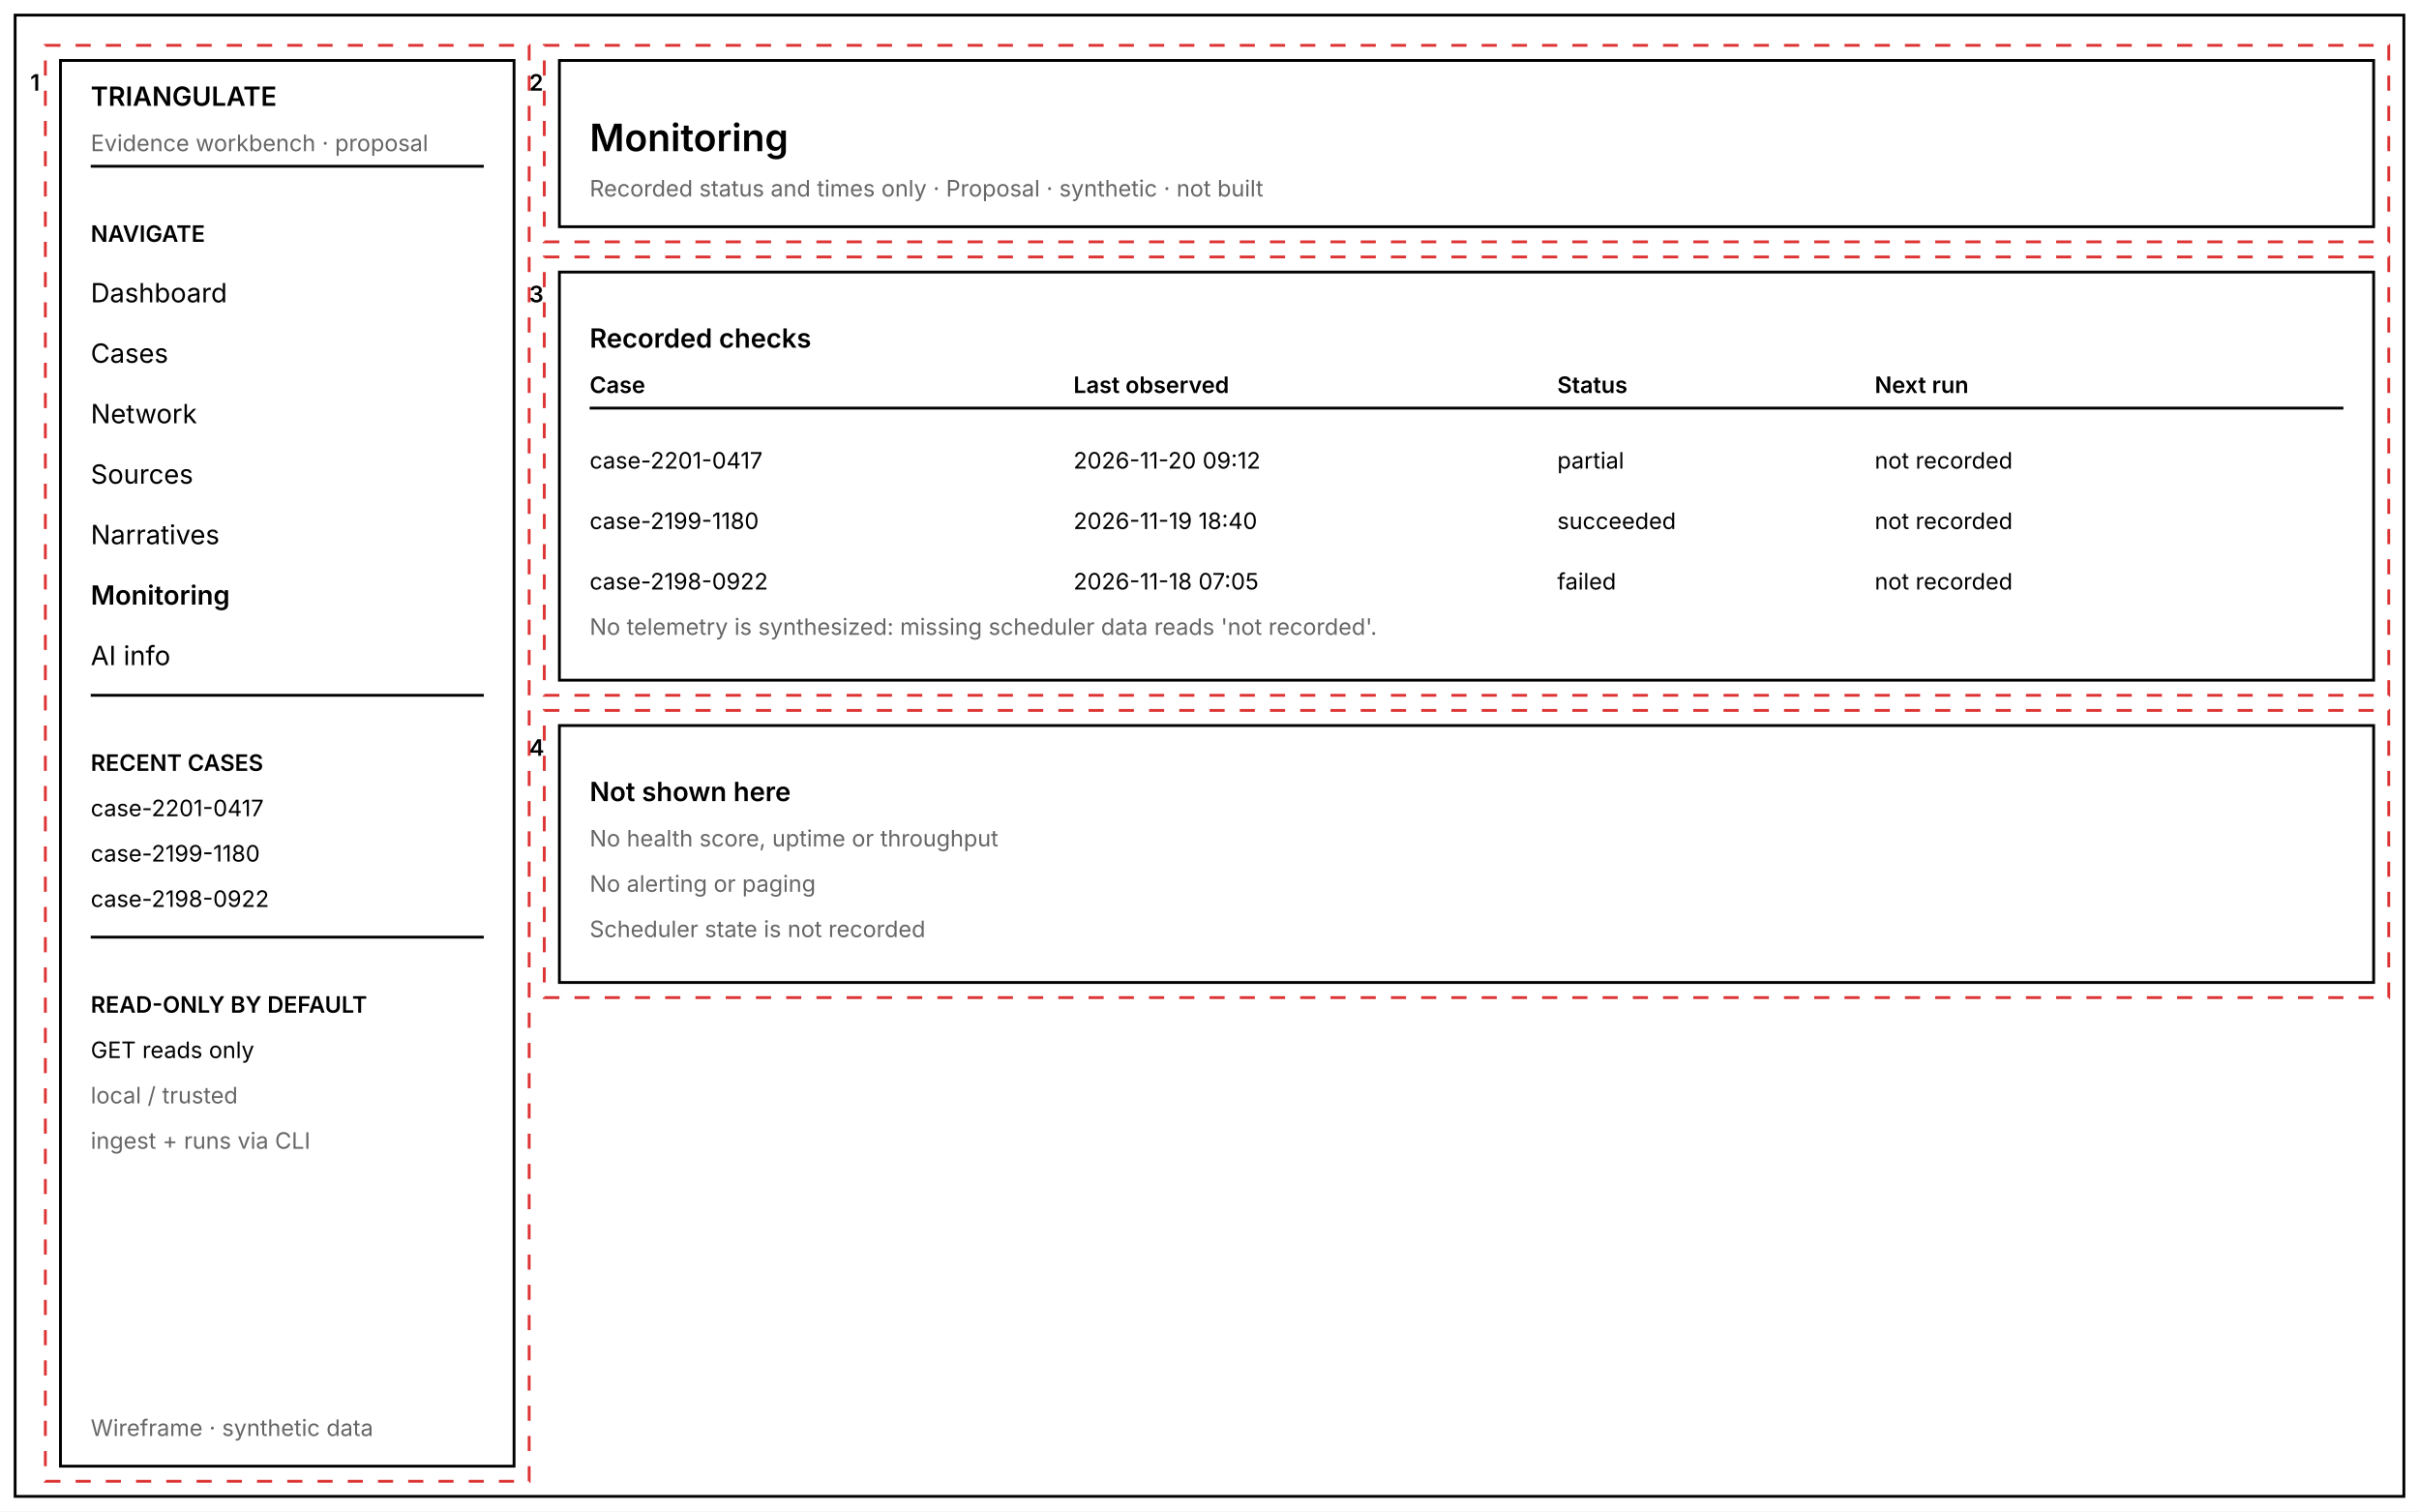
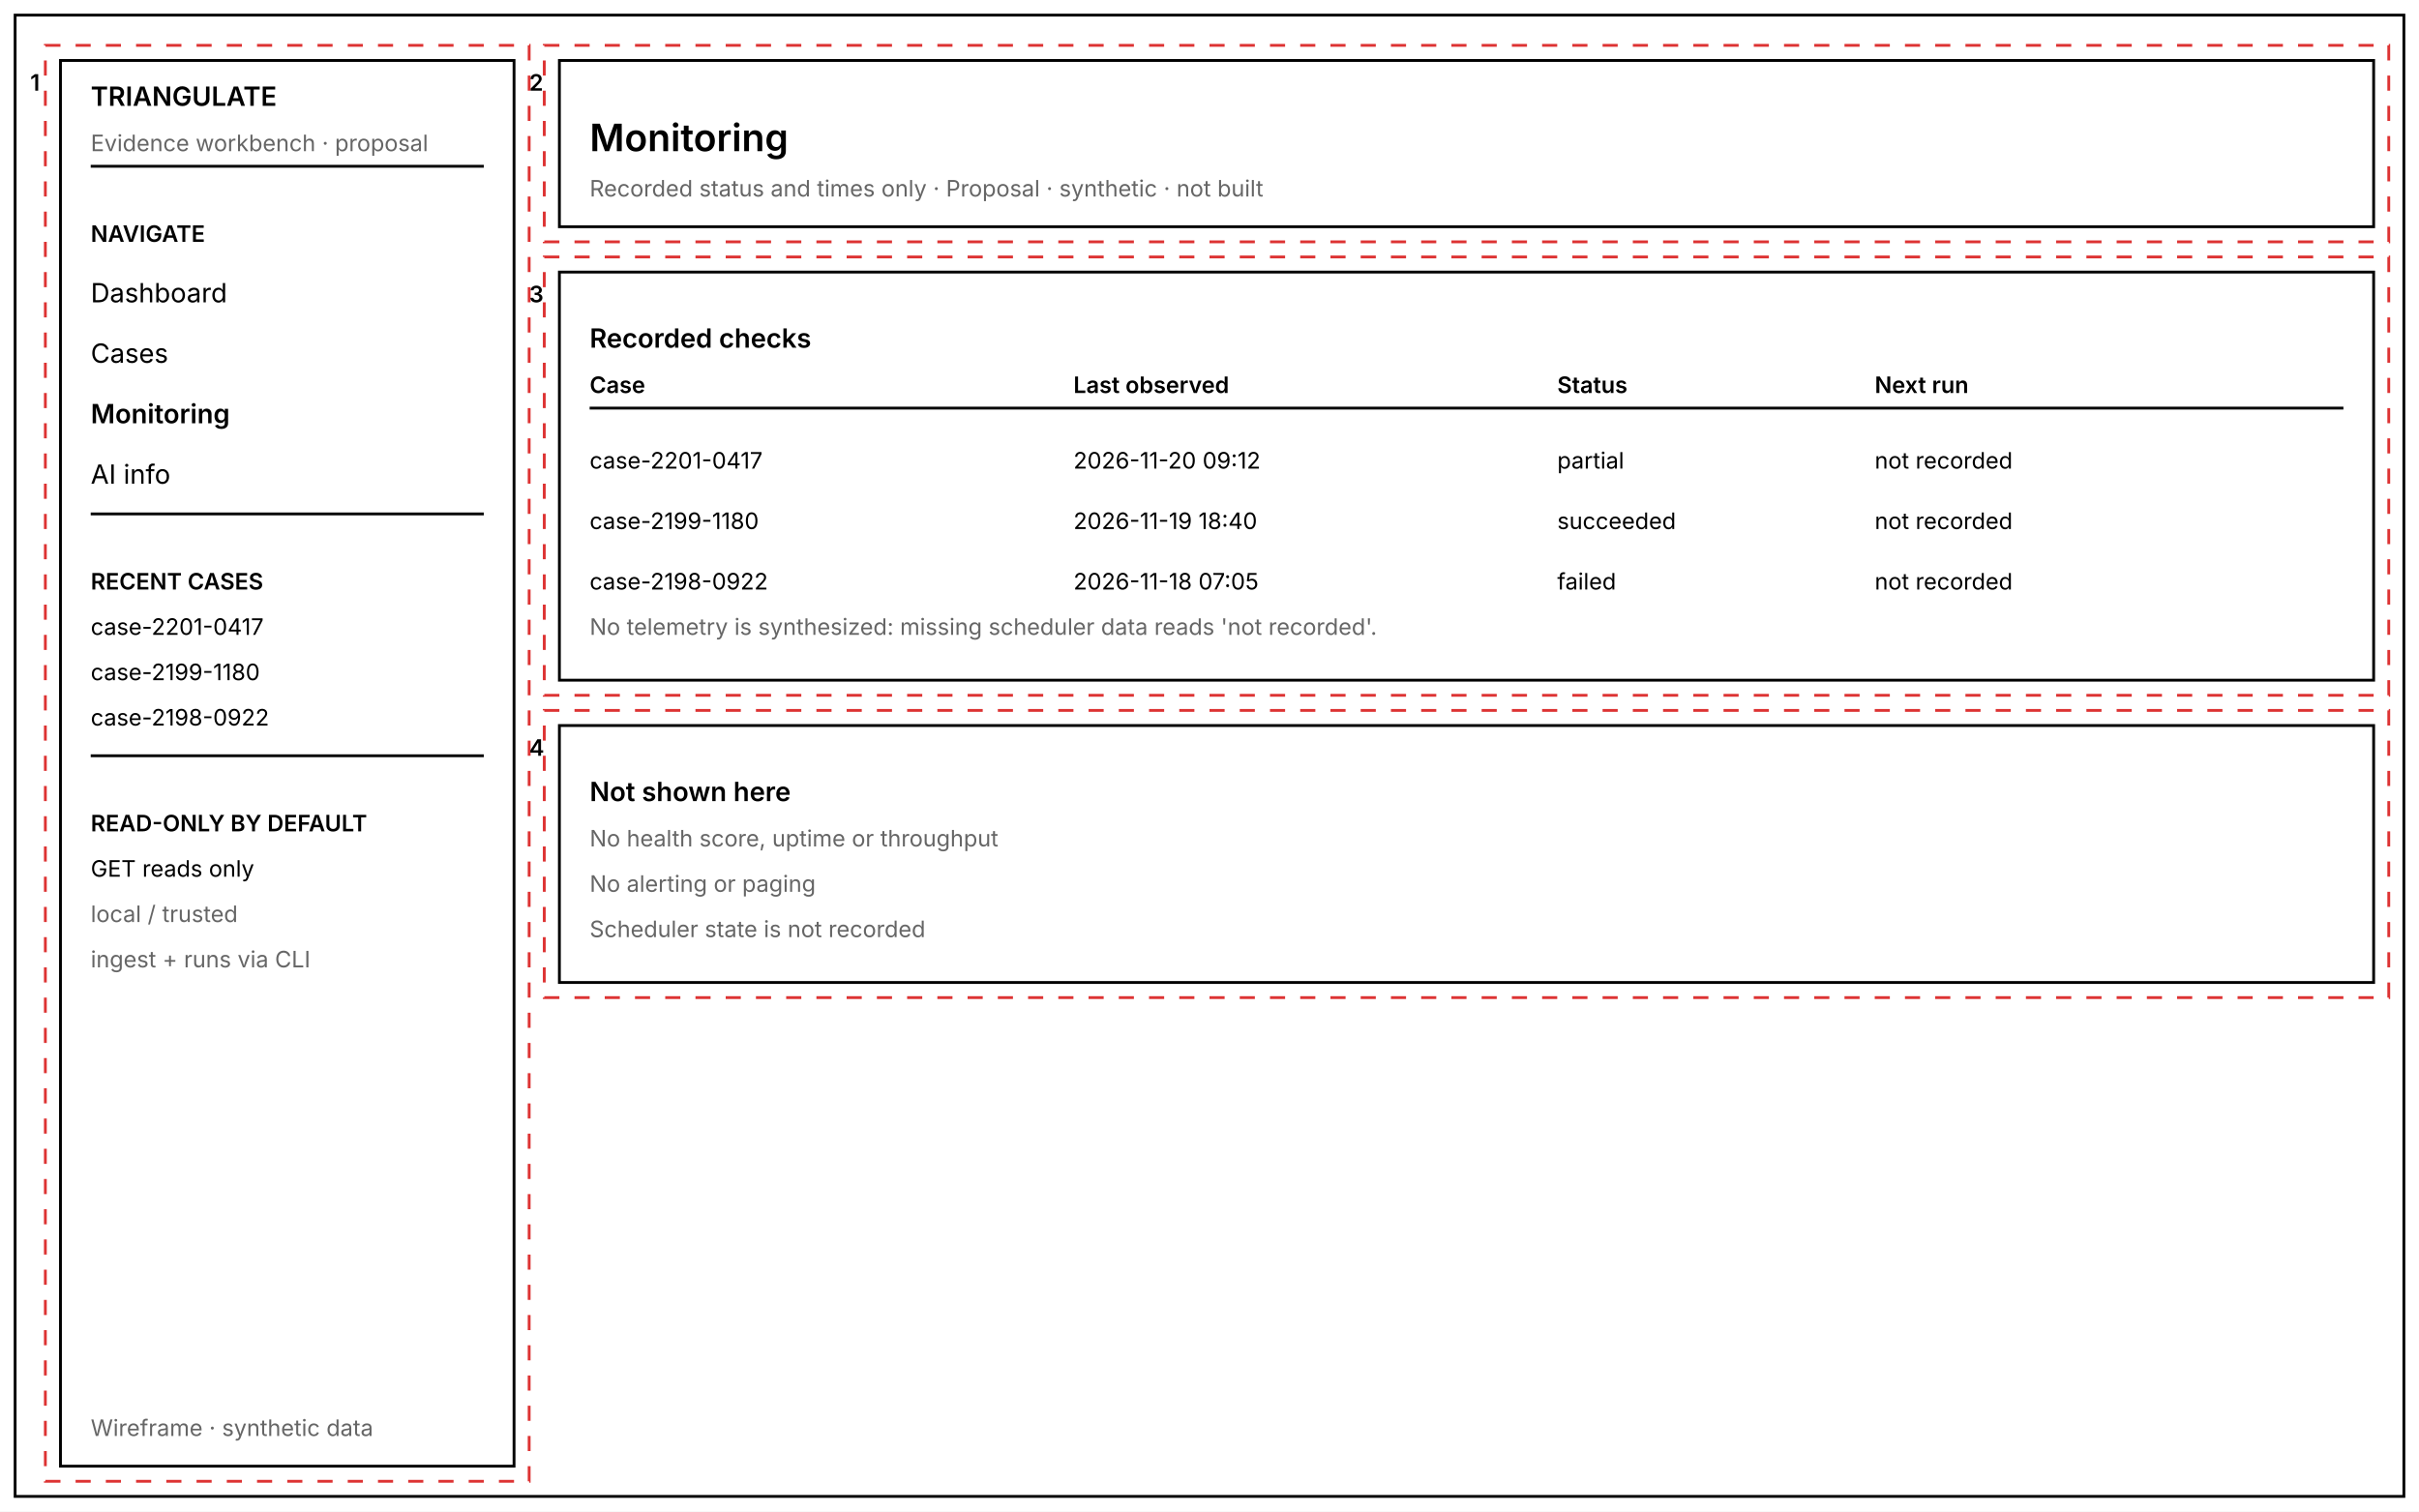
<svg xmlns="http://www.w3.org/2000/svg" width="1280" height="800" viewBox="0 0 1280 800" role="img" aria-labelledby="wf-title wf-desc">
  <g id="ui" font-family="-apple-system, system-ui, sans-serif">
    <rect x="0" y="0" width="1280" height="800" fill="#fff" />
    <rect x="8" y="8" width="1264" height="784" fill="#fff" stroke="#000" stroke-width="1.5" />
    <rect x="32" y="32" width="240" height="744" fill="#fff" stroke="#000" stroke-width="1.5" />
    <text x="48" y="56" font-size="14" fill="#000" font-weight="600">TRIANGULATE</text>
    <text x="48" y="80" font-size="12" fill="#666">Evidence workbench · proposal</text>
    <line x1="48" y1="88" x2="256" y2="88" stroke="#000" stroke-width="1.5" />
    <text x="48" y="128" font-size="12" fill="#000" font-weight="600">NAVIGATE</text>
    <text x="48" y="160" font-size="14" fill="#000">Dashboard</text>
    <text x="48" y="192" font-size="14" fill="#000">Cases</text>
-     <text x="48" y="224" font-size="14" fill="#000">Network</text>
-     <text x="48" y="256" font-size="14" fill="#000">Sources</text>
-     <text x="48" y="288" font-size="14" fill="#000">Narratives</text>
-     <text x="48" y="320" font-size="14" fill="#000" font-weight="600">Monitoring</text>
-     <text x="48" y="352" font-size="14" fill="#000">AI info</text>
-     <line x1="48" y1="368" x2="256" y2="368" stroke="#000" stroke-width="1.5" />
-     <text x="48" y="408" font-size="12" fill="#000" font-weight="600">RECENT CASES</text>
-     <text x="48" y="432" font-size="12" fill="#000">case-2201-0417</text>
-     <text x="48" y="456" font-size="12" fill="#000">case-2199-1180</text>
-     <text x="48" y="480" font-size="12" fill="#000">case-2198-0922</text>
-     <line x1="48" y1="496" x2="256" y2="496" stroke="#000" stroke-width="1.5" />
-     <text x="48" y="536" font-size="12" fill="#000" font-weight="600">READ-ONLY BY DEFAULT</text>
-     <text x="48" y="560" font-size="12" fill="#000">GET reads only</text>
-     <text x="48" y="584" font-size="12" fill="#666">local / trusted</text>
-     <text x="48" y="608" font-size="12" fill="#666">ingest + runs via CLI</text>
+     <text x="48" y="224" font-size="14" fill="#000" font-weight="600">Monitoring</text>
+     <text x="48" y="256" font-size="14" fill="#000">AI info</text>
+     <line x1="48" y1="272" x2="256" y2="272" stroke="#000" stroke-width="1.5" />
+     <text x="48" y="312" font-size="12" fill="#000" font-weight="600">RECENT CASES</text>
+     <text x="48" y="336" font-size="12" fill="#000">case-2201-0417</text>
+     <text x="48" y="360" font-size="12" fill="#000">case-2199-1180</text>
+     <text x="48" y="384" font-size="12" fill="#000">case-2198-0922</text>
+     <line x1="48" y1="400" x2="256" y2="400" stroke="#000" stroke-width="1.5" />
+     <text x="48" y="440" font-size="12" fill="#000" font-weight="600">READ-ONLY BY DEFAULT</text>
+     <text x="48" y="464" font-size="12" fill="#000">GET reads only</text>
+     <text x="48" y="488" font-size="12" fill="#666">local / trusted</text>
+     <text x="48" y="512" font-size="12" fill="#666">ingest + runs via CLI</text>
    <text x="48" y="760" font-size="12" fill="#666">Wireframe · synthetic data</text>
    <rect x="296" y="32" width="960" height="88" fill="#fff" stroke="#000" stroke-width="1.5" />
    <text x="312" y="80" font-size="20" fill="#000" font-weight="600">Monitoring</text>
    <text x="312" y="104" font-size="12" fill="#666">Recorded status and times only · Proposal · synthetic · not built</text>
    <g data-pane="p1">
      <rect x="296" y="144" width="960" height="216" fill="#fff" stroke="#000" stroke-width="1.5" />
      <text x="312" y="184" font-size="14" fill="#000" font-weight="600">Recorded checks</text>
      <text x="312" y="208" font-size="12" fill="#000" font-weight="600">Case</text>
      <text x="568" y="208" font-size="12" fill="#000" font-weight="600">Last observed</text>
      <text x="824" y="208" font-size="12" fill="#000" font-weight="600">Status</text>
      <text x="992" y="208" font-size="12" fill="#000" font-weight="600">Next run</text>
      <line x1="312" y1="216" x2="1240" y2="216" stroke="#000" stroke-width="1.5" />
      <text x="312" y="248" font-size="12" fill="#000">case-2201-0417</text>
      <text x="568" y="248" font-size="12" fill="#000">2026-11-20 09:12</text>
      <text x="824" y="248" font-size="12" fill="#000">partial</text>
      <text x="992" y="248" font-size="12" fill="#000">not recorded</text>
      <text x="312" y="280" font-size="12" fill="#000">case-2199-1180</text>
      <text x="568" y="280" font-size="12" fill="#000">2026-11-19 18:40</text>
      <text x="824" y="280" font-size="12" fill="#000">succeeded</text>
      <text x="992" y="280" font-size="12" fill="#000">not recorded</text>
      <text x="312" y="312" font-size="12" fill="#000">case-2198-0922</text>
      <text x="568" y="312" font-size="12" fill="#000">2026-11-18 07:05</text>
      <text x="824" y="312" font-size="12" fill="#000">failed</text>
      <text x="992" y="312" font-size="12" fill="#000">not recorded</text>
      <text x="312" y="336" font-size="12" fill="#666">No telemetry is synthesized: missing scheduler data reads 'not recorded'.</text>
    </g>
    <g data-pane="p2">
      <rect x="296" y="384" width="960" height="136" fill="#fff" stroke="#000" stroke-width="1.5" />
      <text x="312" y="424" font-size="14" fill="#000" font-weight="600">Not shown here</text>
      <text x="312" y="448" font-size="12" fill="#666">No health score, uptime or throughput</text>
      <text x="312" y="472" font-size="12" fill="#666">No alerting or paging</text>
      <text x="312" y="496" font-size="12" fill="#666">Scheduler state is not recorded</text>
    </g>
  </g>
  <g id="annotations" font-family="-apple-system, system-ui, sans-serif">
    <rect data-region="1" x="24" y="24" width="256" height="760" fill="none" stroke="#d33" stroke-width="1.5" stroke-dasharray="8 8" />
    <rect data-region="2" x="288" y="24" width="976" height="104" fill="none" stroke="#d33" stroke-width="1.5" stroke-dasharray="8 8" />
    <rect data-region="3" x="288" y="136" width="976" height="232" fill="none" stroke="#d33" stroke-width="1.5" stroke-dasharray="8 8" />
    <rect data-region="4" x="288" y="376" width="976" height="152" fill="none" stroke="#d33" stroke-width="1.5" stroke-dasharray="8 8" />
    <text x="16" y="48" font-size="12" font-weight="600" fill="#000">1</text>
    <text x="280" y="48" font-size="12" font-weight="600" fill="#000">2</text>
    <text x="280" y="160" font-size="12" font-weight="600" fill="#000">3</text>
    <text x="280" y="400" font-size="12" font-weight="600" fill="#000">4</text>
  </g>
</svg>
